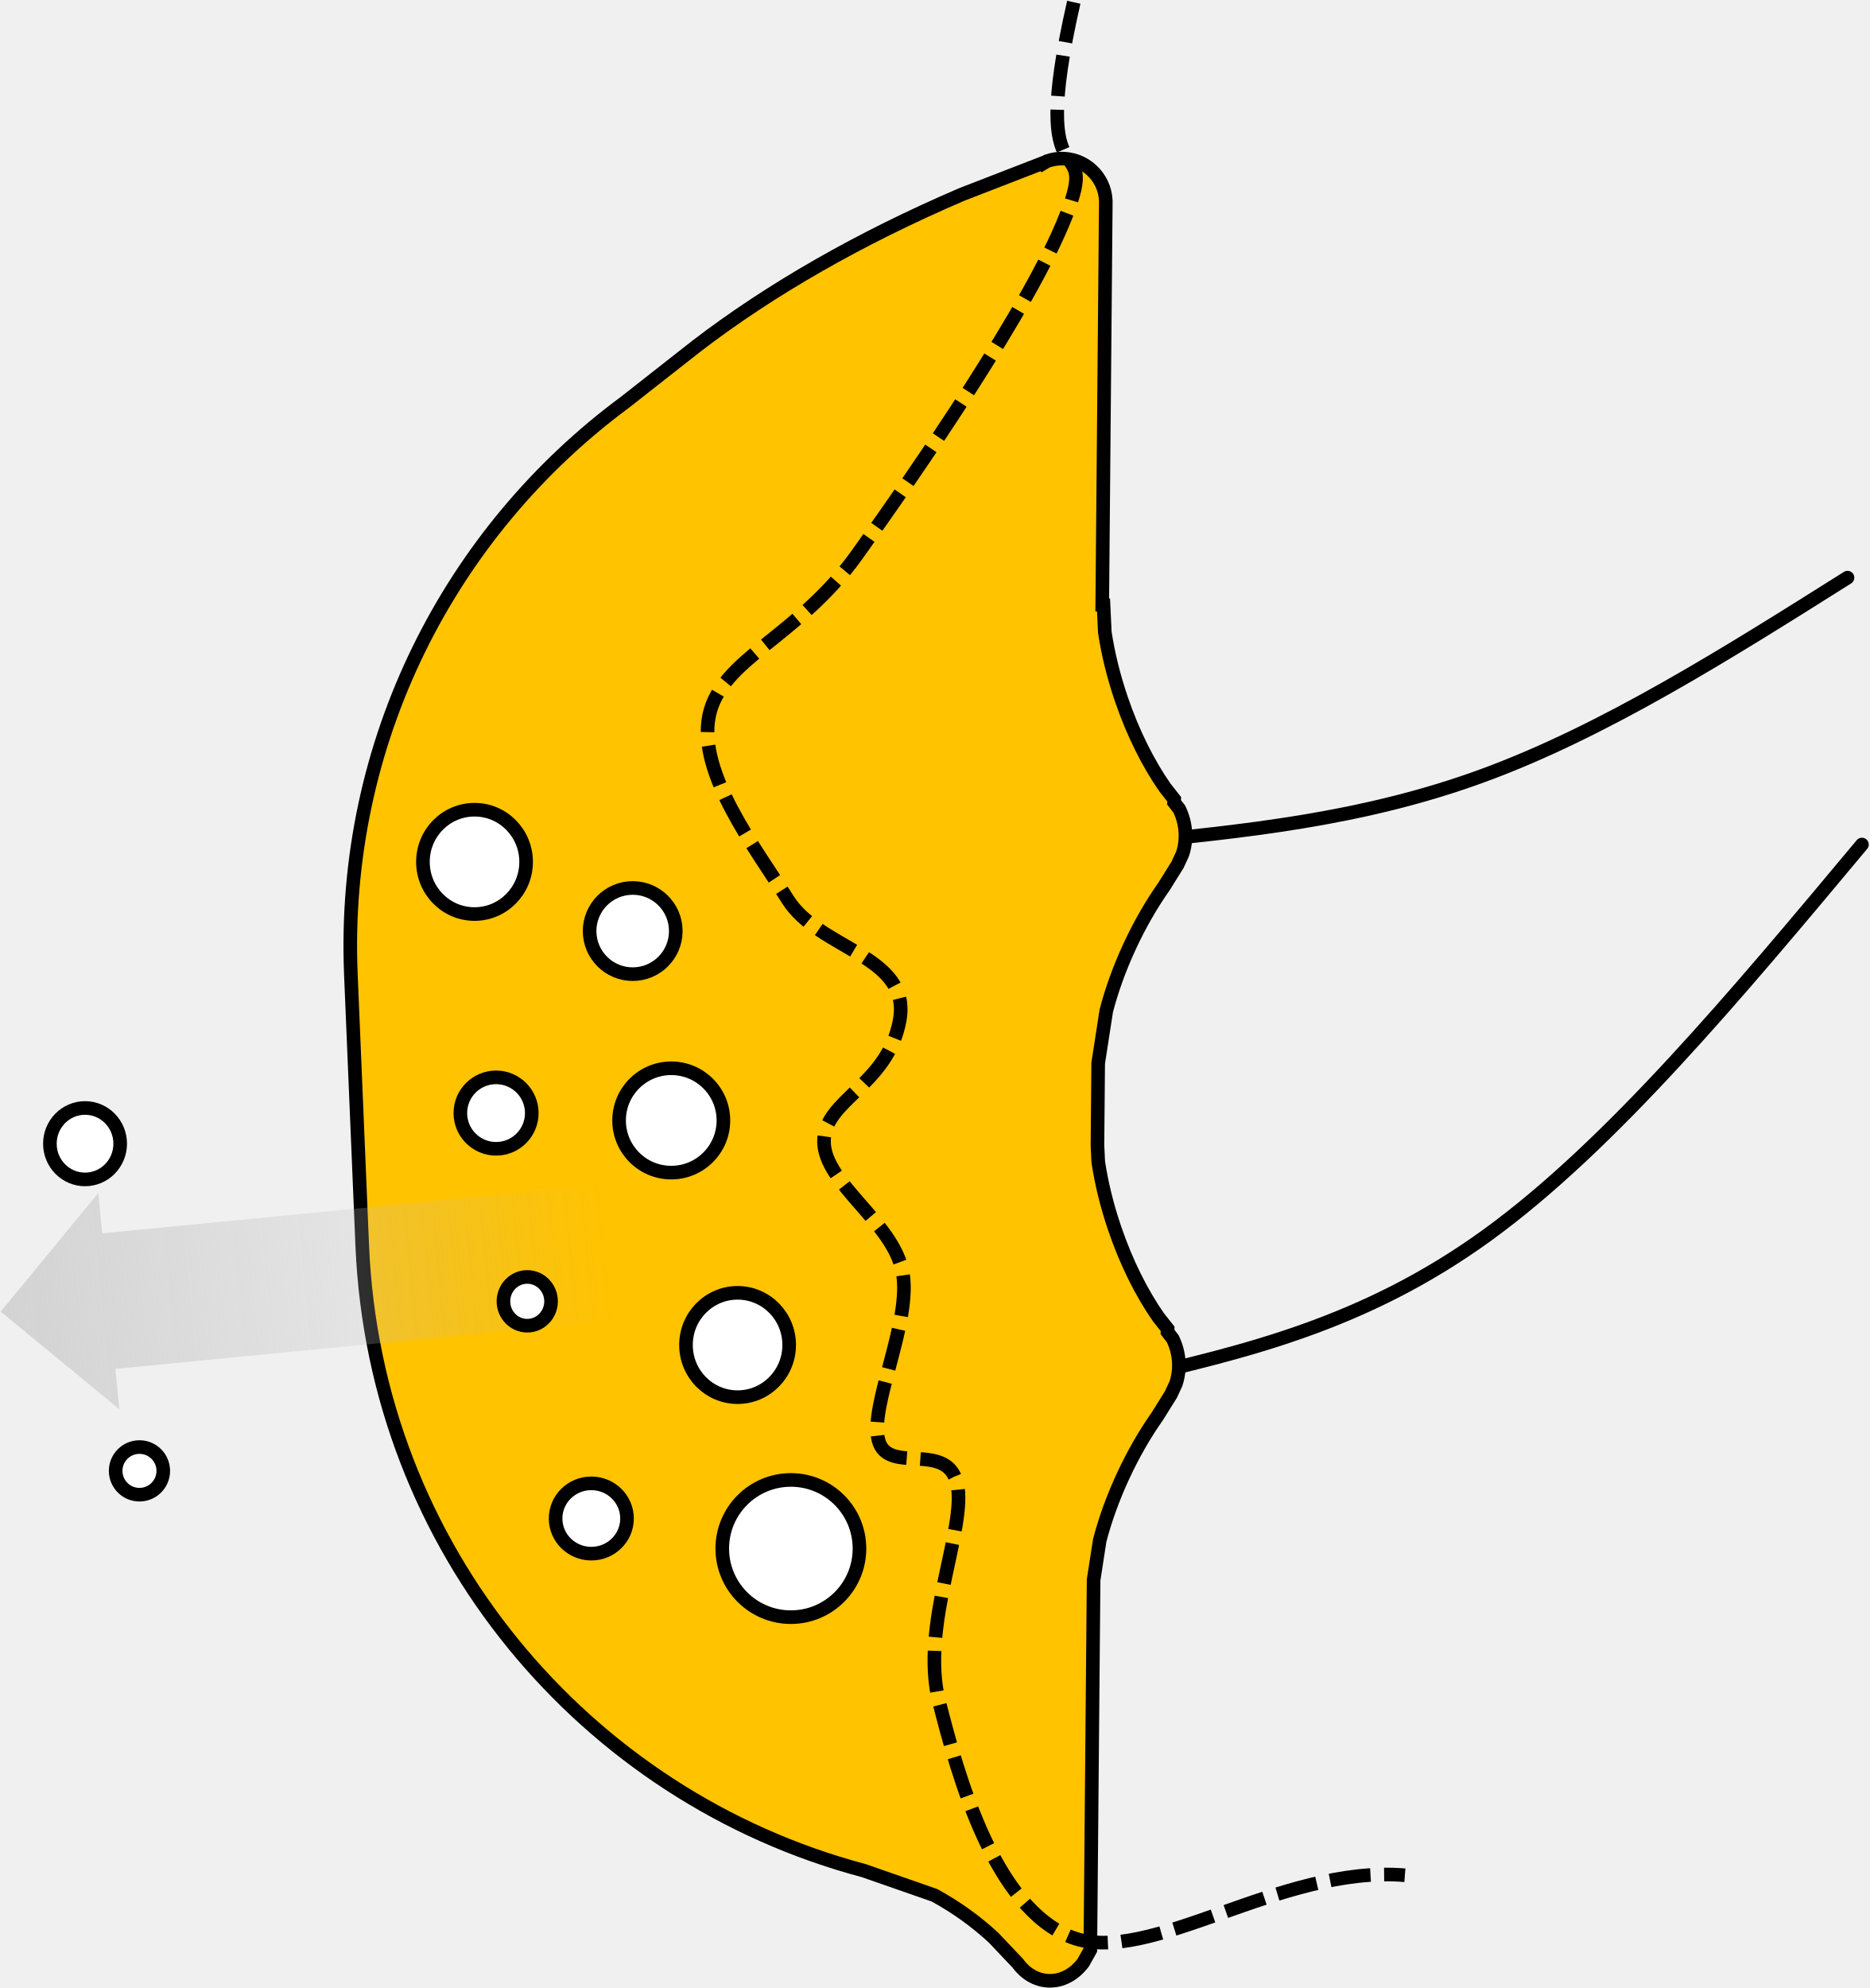
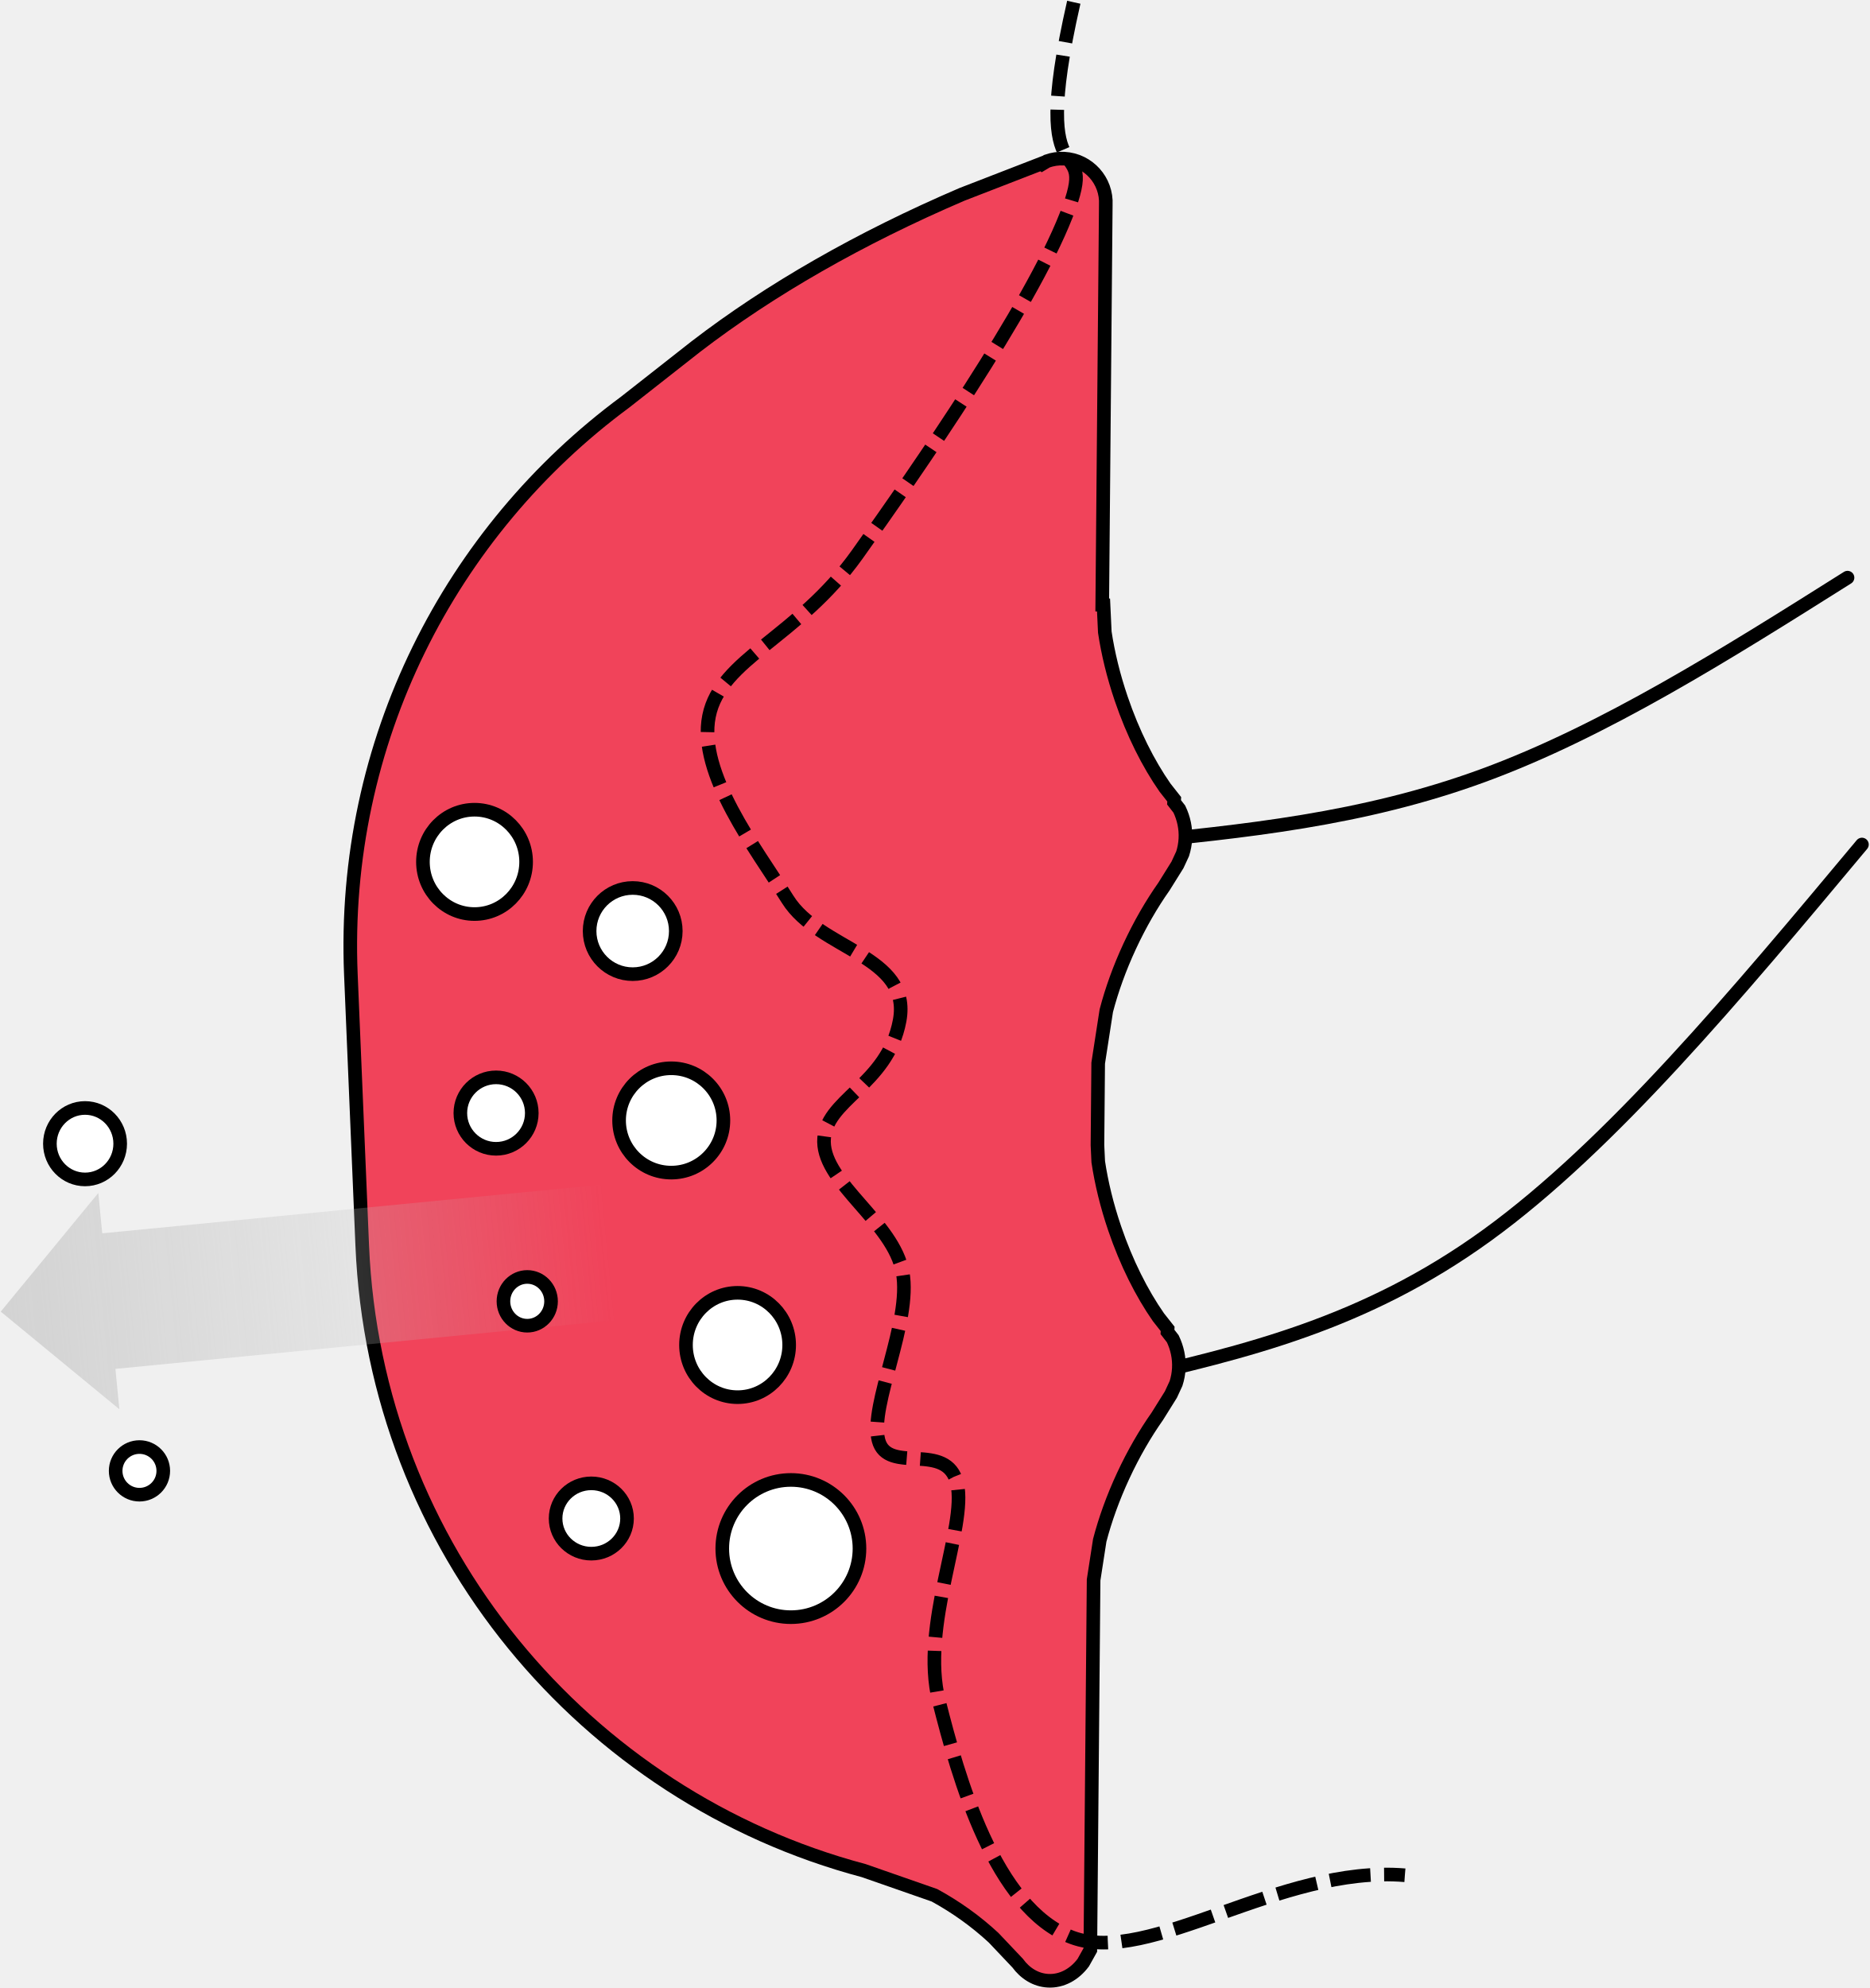
<svg xmlns="http://www.w3.org/2000/svg" width="1649" height="1753" viewBox="0 0 1649 1753" overflow="hidden">
  <defs>
    <clipPath id="clip0">
      <rect x="-2303" y="-2848" width="1649" height="1753" />
    </clipPath>
    <linearGradient x1="0" y1="95.788" x2="539.862" y2="95.788" gradientUnits="userSpaceOnUse" spreadMethod="reflect" id="fill1">
      <stop offset="0" stop-color="#BFBFBF" stop-opacity="0" />
      <stop offset="0.007" stop-color="#BFBFBF" stop-opacity="0.004" />
      <stop offset="0.013" stop-color="#BFBFBF" stop-opacity="0.008" />
      <stop offset="0.02" stop-color="#BFBFBF" stop-opacity="0.012" />
      <stop offset="0.026" stop-color="#BFBFBF" stop-opacity="0.016" />
      <stop offset="0.033" stop-color="#BFBFBF" stop-opacity="0.02" />
      <stop offset="0.039" stop-color="#BFBFBF" stop-opacity="0.024" />
      <stop offset="0.046" stop-color="#BFBFBF" stop-opacity="0.028" />
      <stop offset="0.053" stop-color="#BFBFBF" stop-opacity="0.032" />
      <stop offset="0.059" stop-color="#BFBFBF" stop-opacity="0.036" />
      <stop offset="0.066" stop-color="#BFBFBF" stop-opacity="0.039" />
      <stop offset="0.072" stop-color="#BFBFBF" stop-opacity="0.043" />
      <stop offset="0.079" stop-color="#BFBFBF" stop-opacity="0.047" />
      <stop offset="0.086" stop-color="#BFBFBF" stop-opacity="0.051" />
      <stop offset="0.092" stop-color="#BEBEBE" stop-opacity="0.055" />
      <stop offset="0.099" stop-color="#BFBFBF" stop-opacity="0.059" />
      <stop offset="0.105" stop-color="#BFBFBF" stop-opacity="0.063" />
      <stop offset="0.112" stop-color="#BFBFBF" stop-opacity="0.067" />
      <stop offset="0.118" stop-color="#BFBFBF" stop-opacity="0.071" />
      <stop offset="0.125" stop-color="#BFBFBF" stop-opacity="0.075" />
      <stop offset="0.132" stop-color="#BFBFBF" stop-opacity="0.079" />
      <stop offset="0.138" stop-color="#BEBEBE" stop-opacity="0.083" />
      <stop offset="0.145" stop-color="#BFBFBF" stop-opacity="0.087" />
      <stop offset="0.151" stop-color="#BFBFBF" stop-opacity="0.091" />
      <stop offset="0.158" stop-color="#BFBFBF" stop-opacity="0.095" />
      <stop offset="0.164" stop-color="#BFBFBF" stop-opacity="0.099" />
      <stop offset="0.171" stop-color="#BFBFBF" stop-opacity="0.103" />
      <stop offset="0.178" stop-color="#BFBFBF" stop-opacity="0.107" />
      <stop offset="0.184" stop-color="#BFBFBF" stop-opacity="0.111" />
      <stop offset="0.191" stop-color="#BFBFBF" stop-opacity="0.114" />
      <stop offset="0.197" stop-color="#BFBFBF" stop-opacity="0.118" />
      <stop offset="0.204" stop-color="#BFBFBF" stop-opacity="0.122" />
      <stop offset="0.211" stop-color="#BFBFBF" stop-opacity="0.126" />
      <stop offset="0.217" stop-color="#BFBFBF" stop-opacity="0.13" />
      <stop offset="0.224" stop-color="#BFBFBF" stop-opacity="0.134" />
      <stop offset="0.23" stop-color="#BFBFBF" stop-opacity="0.138" />
      <stop offset="0.237" stop-color="#BFBFBF" stop-opacity="0.142" />
      <stop offset="0.243" stop-color="#BFBFBF" stop-opacity="0.146" />
      <stop offset="0.25" stop-color="#BFBFBF" stop-opacity="0.15" />
      <stop offset="0.257" stop-color="#BFBFBF" stop-opacity="0.154" />
      <stop offset="0.263" stop-color="#BFBFBF" stop-opacity="0.158" />
      <stop offset="0.27" stop-color="#BFBFBF" stop-opacity="0.162" />
      <stop offset="0.276" stop-color="#BFBFBF" stop-opacity="0.166" />
      <stop offset="0.283" stop-color="#BEBEBE" stop-opacity="0.17" />
      <stop offset="0.289" stop-color="#BFBFBF" stop-opacity="0.174" />
      <stop offset="0.296" stop-color="#BFBFBF" stop-opacity="0.178" />
      <stop offset="0.303" stop-color="#BFBFBF" stop-opacity="0.182" />
      <stop offset="0.309" stop-color="#BFBFBF" stop-opacity="0.186" />
      <stop offset="0.316" stop-color="#BFBFBF" stop-opacity="0.189" />
      <stop offset="0.322" stop-color="#BFBFBF" stop-opacity="0.193" />
      <stop offset="0.329" stop-color="#BEBEBE" stop-opacity="0.197" />
      <stop offset="0.336" stop-color="#BFBFBF" stop-opacity="0.201" />
      <stop offset="0.342" stop-color="#BFBFBF" stop-opacity="0.205" />
      <stop offset="0.349" stop-color="#BFBFBF" stop-opacity="0.209" />
      <stop offset="0.355" stop-color="#BFBFBF" stop-opacity="0.213" />
      <stop offset="0.362" stop-color="#BFBFBF" stop-opacity="0.217" />
      <stop offset="0.368" stop-color="#BFBFBF" stop-opacity="0.221" />
      <stop offset="0.375" stop-color="#BFBFBF" stop-opacity="0.225" />
      <stop offset="0.382" stop-color="#BFBFBF" stop-opacity="0.229" />
      <stop offset="0.388" stop-color="#BFBFBF" stop-opacity="0.233" />
      <stop offset="0.395" stop-color="#BFBFBF" stop-opacity="0.237" />
      <stop offset="0.401" stop-color="#BFBFBF" stop-opacity="0.241" />
      <stop offset="0.408" stop-color="#BFBFBF" stop-opacity="0.245" />
      <stop offset="0.414" stop-color="#BFBFBF" stop-opacity="0.249" />
      <stop offset="0.421" stop-color="#BEBEBE" stop-opacity="0.253" />
      <stop offset="0.428" stop-color="#BFBFBF" stop-opacity="0.257" />
      <stop offset="0.434" stop-color="#BFBFBF" stop-opacity="0.261" />
      <stop offset="0.441" stop-color="#BEBEBE" stop-opacity="0.264" />
      <stop offset="0.447" stop-color="#BFBFBF" stop-opacity="0.268" />
      <stop offset="0.454" stop-color="#BFBFBF" stop-opacity="0.272" />
      <stop offset="0.461" stop-color="#BFBFBF" stop-opacity="0.276" />
      <stop offset="0.467" stop-color="#BFBFBF" stop-opacity="0.28" />
      <stop offset="0.474" stop-color="#BFBFBF" stop-opacity="0.284" />
      <stop offset="0.48" stop-color="#BFBFBF" stop-opacity="0.288" />
      <stop offset="0.487" stop-color="#BFBFBF" stop-opacity="0.292" />
      <stop offset="0.493" stop-color="#BFBFBF" stop-opacity="0.296" />
      <stop offset="0.5" stop-color="#BFBFBF" stop-opacity="0.3" />
      <stop offset="0.507" stop-color="#BFBFBF" stop-opacity="0.304" />
      <stop offset="0.513" stop-color="#BFBFBF" stop-opacity="0.308" />
      <stop offset="0.52" stop-color="#BFBFBF" stop-opacity="0.312" />
      <stop offset="0.526" stop-color="#BFBFBF" stop-opacity="0.316" />
      <stop offset="0.533" stop-color="#BFBFBF" stop-opacity="0.32" />
      <stop offset="0.539" stop-color="#BFBFBF" stop-opacity="0.324" />
      <stop offset="0.546" stop-color="#BFBFBF" stop-opacity="0.328" />
      <stop offset="0.553" stop-color="#BFBFBF" stop-opacity="0.332" />
      <stop offset="0.559" stop-color="#BFBFBF" stop-opacity="0.336" />
      <stop offset="0.566" stop-color="#BFBFBF" stop-opacity="0.339" />
      <stop offset="0.572" stop-color="#BFBFBF" stop-opacity="0.343" />
      <stop offset="0.579" stop-color="#BFBFBF" stop-opacity="0.347" />
      <stop offset="0.586" stop-color="#BFBFBF" stop-opacity="0.351" />
      <stop offset="0.592" stop-color="#BFBFBF" stop-opacity="0.355" />
      <stop offset="0.599" stop-color="#BFBFBF" stop-opacity="0.359" />
      <stop offset="0.605" stop-color="#BFBFBF" stop-opacity="0.363" />
      <stop offset="0.612" stop-color="#BFBFBF" stop-opacity="0.367" />
      <stop offset="0.618" stop-color="#BFBFBF" stop-opacity="0.371" />
      <stop offset="0.625" stop-color="#BFBFBF" stop-opacity="0.375" />
      <stop offset="0.632" stop-color="#BFBFBF" stop-opacity="0.379" />
      <stop offset="0.638" stop-color="#BFBFBF" stop-opacity="0.383" />
      <stop offset="0.645" stop-color="#BFBFBF" stop-opacity="0.387" />
      <stop offset="0.651" stop-color="#BFBFBF" stop-opacity="0.391" />
      <stop offset="0.658" stop-color="#BFBFBF" stop-opacity="0.395" />
      <stop offset="0.664" stop-color="#BFBFBF" stop-opacity="0.399" />
      <stop offset="0.671" stop-color="#BFBFBF" stop-opacity="0.403" />
      <stop offset="0.678" stop-color="#BFBFBF" stop-opacity="0.407" />
      <stop offset="0.684" stop-color="#BFBFBF" stop-opacity="0.411" />
      <stop offset="0.691" stop-color="#BFBFBF" stop-opacity="0.414" />
      <stop offset="0.697" stop-color="#BFBFBF" stop-opacity="0.418" />
      <stop offset="0.704" stop-color="#BFBFBF" stop-opacity="0.422" />
      <stop offset="0.711" stop-color="#BFBFBF" stop-opacity="0.426" />
      <stop offset="0.717" stop-color="#BFBFBF" stop-opacity="0.43" />
      <stop offset="0.724" stop-color="#BFBFBF" stop-opacity="0.434" />
      <stop offset="0.73" stop-color="#BFBFBF" stop-opacity="0.438" />
      <stop offset="0.737" stop-color="#BFBFBF" stop-opacity="0.442" />
      <stop offset="0.743" stop-color="#BFBFBF" stop-opacity="0.446" />
      <stop offset="0.75" stop-color="#BFBFBF" stop-opacity="0.45" />
      <stop offset="0.757" stop-color="#BFBFBF" stop-opacity="0.454" />
      <stop offset="0.763" stop-color="#BFBFBF" stop-opacity="0.458" />
      <stop offset="0.77" stop-color="#BFBFBF" stop-opacity="0.462" />
      <stop offset="0.776" stop-color="#BFBFBF" stop-opacity="0.466" />
      <stop offset="0.783" stop-color="#BFBFBF" stop-opacity="0.47" />
      <stop offset="0.789" stop-color="#BFBFBF" stop-opacity="0.474" />
      <stop offset="0.796" stop-color="#BFBFBF" stop-opacity="0.478" />
      <stop offset="0.803" stop-color="#BFBFBF" stop-opacity="0.482" />
      <stop offset="0.809" stop-color="#BFBFBF" stop-opacity="0.486" />
      <stop offset="0.816" stop-color="#BFBFBF" stop-opacity="0.489" />
      <stop offset="0.822" stop-color="#BFBFBF" stop-opacity="0.493" />
      <stop offset="0.829" stop-color="#BFBFBF" stop-opacity="0.497" />
      <stop offset="0.836" stop-color="#BFBFBF" stop-opacity="0.501" />
      <stop offset="0.842" stop-color="#BFBFBF" stop-opacity="0.505" />
      <stop offset="0.849" stop-color="#BFBFBF" stop-opacity="0.509" />
      <stop offset="0.855" stop-color="#BFBFBF" stop-opacity="0.513" />
      <stop offset="0.862" stop-color="#BFBFBF" stop-opacity="0.517" />
      <stop offset="0.868" stop-color="#BFBFBF" stop-opacity="0.521" />
      <stop offset="0.875" stop-color="#BFBFBF" stop-opacity="0.525" />
      <stop offset="0.882" stop-color="#BFBFBF" stop-opacity="0.529" />
      <stop offset="0.888" stop-color="#BFBFBF" stop-opacity="0.533" />
      <stop offset="0.895" stop-color="#BFBFBF" stop-opacity="0.537" />
      <stop offset="0.901" stop-color="#BFBFBF" stop-opacity="0.541" />
      <stop offset="0.908" stop-color="#BFBFBF" stop-opacity="0.545" />
      <stop offset="0.914" stop-color="#BFBFBF" stop-opacity="0.549" />
      <stop offset="0.921" stop-color="#BFBFBF" stop-opacity="0.553" />
      <stop offset="0.928" stop-color="#BFBFBF" stop-opacity="0.557" />
      <stop offset="0.934" stop-color="#BFBFBF" stop-opacity="0.561" />
      <stop offset="0.941" stop-color="#BFBFBF" stop-opacity="0.564" />
      <stop offset="0.947" stop-color="#BFBFBF" stop-opacity="0.568" />
      <stop offset="0.954" stop-color="#BFBFBF" stop-opacity="0.572" />
      <stop offset="0.961" stop-color="#BFBFBF" stop-opacity="0.576" />
      <stop offset="0.967" stop-color="#BFBFBF" stop-opacity="0.58" />
      <stop offset="0.974" stop-color="#BFBFBF" stop-opacity="0.584" />
      <stop offset="0.98" stop-color="#BFBFBF" stop-opacity="0.588" />
      <stop offset="0.987" stop-color="#BFBFBF" stop-opacity="0.592" />
      <stop offset="0.993" stop-color="#BFBFBF" stop-opacity="0.596" />
      <stop offset="1" stop-color="#BFBFBF" stop-opacity="0.6" />
    </linearGradient>
  </defs>
  <g clip-path="url(#clip0)" transform="translate(2303 2848)">
    <path d="M-1311.86-2104.47C-1206.59-2114.81-1101.33-2125.15-994.953-2164.18-888.576-2203.21-781.087-2270.92-673.597-2338.63" stroke="#000000" stroke-width="12" stroke-linecap="round" stroke-miterlimit="8" fill="none" fill-rule="evenodd" />
    <path d="M-1311.86-1631.22C-1205.84-1655.72-1099.82-1680.23-991.32-1758.91-882.825-1837.59-771.854-1970.45-660.883-2103.31" stroke="#000000" stroke-width="12" stroke-linecap="round" stroke-miterlimit="8" fill="none" fill-rule="evenodd" />
-     <path d="M-1364.45-2708.11C-1343.05-2706.96-1326.63-2688.69-1327.77-2667.29L-1330.89-2314.56-1329.75-2314.5-1328.63-2290.59C-1325.84-2271.97-1321.03-2252.08-1314.14-2231.83-1303.81-2201.45-1290.25-2174.58-1275.52-2153.48L-1267.42-2143.2-1267.56-2140.51-1262.9-2134.52C-1259-2126.36-1257.08-2117.52-1257.57-2108.38-1257.81-2103.81-1258.65-2099.37-1260.01-2095.12L-1264.55-2085.33-1276.51-2066.17C-1287.36-2050.77-1297.63-2033.07-1306.64-2013.67-1315.65-1994.27-1322.54-1975.01-1327.31-1956.79L-1334.47-1910.51-1335.11-1838.26-1334.42-1823.57C-1331.63-1804.94-1326.83-1785.05-1319.93-1764.8-1309.6-1734.43-1296.04-1707.55-1281.31-1686.45L-1273.21-1676.18-1273.35-1673.48-1268.69-1667.49C-1264.79-1659.34-1262.87-1650.5-1263.36-1641.35-1263.6-1636.78-1264.44-1632.34-1265.81-1628.09L-1270.34-1618.3-1282.31-1599.14C-1293.16-1583.74-1303.42-1566.04-1312.43-1546.64-1321.44-1527.24-1328.34-1507.98-1333.1-1489.76L-1338.51-1454.82-1341.4-1128.52-1347.67-1117.32C-1355.39-1107-1366.59-1100.75-1378.71-1101.4-1389.48-1101.98-1398.94-1107.89-1405.54-1116.98L-1426.78-1139.4C-1442.23-1153.71-1459.65-1166.25-1478.86-1176.75L-1541.29-1198.52C-1786.84-1263.74-1972.32-1482.45-1983.53-1749.65L-1993.55-1988.58C-2002.18-2194.11-1905.64-2379.7-1751.74-2493.35L-1689.26-2542.41C-1623.9-2592.62-1544.69-2638-1454.72-2676.56L-1384.68-2703.7-1384.04-2703.26-1379.69-2705.87C-1374.95-2707.58-1369.79-2708.39-1364.45-2708.11Z" stroke="#000000" stroke-width="12" stroke-miterlimit="8" fill="#FFC300" fill-rule="evenodd" />
+     <path d="M-1364.45-2708.11C-1343.05-2706.96-1326.63-2688.69-1327.77-2667.29L-1330.89-2314.56-1329.75-2314.5-1328.63-2290.59C-1325.84-2271.97-1321.03-2252.08-1314.14-2231.83-1303.81-2201.45-1290.25-2174.58-1275.52-2153.48L-1267.42-2143.2-1267.56-2140.51-1262.9-2134.52C-1259-2126.36-1257.08-2117.52-1257.57-2108.38-1257.81-2103.81-1258.65-2099.37-1260.01-2095.12L-1264.55-2085.33-1276.51-2066.17C-1287.36-2050.77-1297.63-2033.07-1306.64-2013.67-1315.65-1994.27-1322.54-1975.01-1327.31-1956.79L-1334.47-1910.51-1335.11-1838.26-1334.42-1823.57C-1331.63-1804.94-1326.83-1785.05-1319.93-1764.8-1309.6-1734.43-1296.04-1707.55-1281.31-1686.45L-1273.21-1676.18-1273.35-1673.48-1268.69-1667.49C-1264.79-1659.34-1262.87-1650.5-1263.36-1641.35-1263.6-1636.78-1264.44-1632.34-1265.81-1628.09L-1270.34-1618.3-1282.31-1599.14C-1293.16-1583.74-1303.42-1566.04-1312.43-1546.64-1321.44-1527.24-1328.34-1507.98-1333.1-1489.76L-1338.51-1454.82-1341.4-1128.52-1347.67-1117.32C-1355.39-1107-1366.59-1100.75-1378.71-1101.4-1389.48-1101.98-1398.94-1107.89-1405.54-1116.98L-1426.78-1139.4C-1442.23-1153.71-1459.65-1166.25-1478.86-1176.75L-1541.29-1198.52C-1786.84-1263.74-1972.32-1482.45-1983.53-1749.65L-1993.55-1988.58C-2002.18-2194.11-1905.64-2379.7-1751.74-2493.35L-1689.26-2542.41C-1623.9-2592.62-1544.69-2638-1454.72-2676.56L-1384.68-2703.7-1384.04-2703.26-1379.69-2705.87C-1374.95-2707.58-1369.79-2708.39-1364.45-2708.11Z" stroke="#000000" stroke-width="12" stroke-miterlimit="8" fill="#F1435A" fill-rule="evenodd" />
    <path d="M-1355.99-2846C-1398.68-2658.74-1331.01-2738.97-1362.83-2657.83-1394.66-2576.68-1494.46-2432.65-1546.94-2359.12-1599.41-2285.58-1667.45-2267.31-1677.68-2216.61-1687.91-2165.92-1636.32-2099.69-1608.31-2054.93-1580.29-2010.17-1498.91-2005.6-1509.58-1948.05-1520.26-1890.5-1576.73-1878.17-1576.29-1841.17-1575.84-1804.17-1514.92-1769.92-1506.92-1726.07-1498.91-1682.22-1536.27-1609.15-1528.26-1578.09-1520.26-1547.03-1467.78-1578.09-1458.89-1539.72-1449.99-1501.35-1491.8-1414.57-1474.9-1347.89-1458-1281.2-1425.98-1165.19-1357.5-1139.61-1289.02-1114.04-1174.28-1203.56-1064-1194.42" stroke="#000000" stroke-width="12" stroke-miterlimit="8" stroke-dasharray="36 12" fill="none" fill-rule="evenodd" />
    <path d="M-1757-1860C-1757-1885.41-1736.41-1906-1711-1906-1685.59-1906-1665-1885.41-1665-1860-1665-1834.59-1685.59-1814-1711-1814-1736.41-1814-1757-1834.59-1757-1860Z" stroke="#000000" stroke-width="12" stroke-miterlimit="8" fill="#FFFFFF" fill-rule="evenodd" />
    <path d="M-1698-1662C-1698-1687.41-1677.63-1708-1652.5-1708-1627.37-1708-1607-1687.41-1607-1662-1607-1636.59-1627.37-1616-1652.5-1616-1677.63-1616-1698-1636.59-1698-1662Z" stroke="#000000" stroke-width="12" stroke-miterlimit="8" fill="#FFFFFF" fill-rule="evenodd" />
    <path d="M-1897-1866.5C-1897-1883.9-1882.9-1898-1865.5-1898-1848.1-1898-1834-1883.9-1834-1866.5-1834-1849.1-1848.1-1835-1865.5-1835-1882.9-1835-1897-1849.1-1897-1866.5Z" stroke="#000000" stroke-width="12" stroke-miterlimit="8" fill="#FFFFFF" fill-rule="evenodd" />
    <path d="M-1783-2027C-1783-2047.99-1765.99-2065-1745-2065-1724.01-2065-1707-2047.99-1707-2027-1707-2006.01-1724.01-1989-1745-1989-1765.99-1989-1783-2006.01-1783-2027Z" stroke="#000000" stroke-width="12" stroke-miterlimit="8" fill="#FFFFFF" fill-rule="evenodd" />
    <path d="M-1930-2088C-1930-2113.41-1909.63-2134-1884.5-2134-1859.37-2134-1839-2113.41-1839-2088-1839-2062.59-1859.37-2042-1884.5-2042-1909.63-2042-1930-2062.59-1930-2088Z" stroke="#000000" stroke-width="12" stroke-miterlimit="8" fill="#FFFFFF" fill-rule="evenodd" />
    <path d="M-1813-1509C-1813-1526.12-1798.9-1540-1781.5-1540-1764.1-1540-1750-1526.12-1750-1509-1750-1491.88-1764.1-1478-1781.5-1478-1798.9-1478-1813-1491.88-1813-1509Z" stroke="#000000" stroke-width="12" stroke-miterlimit="8" fill="#FFFFFF" fill-rule="evenodd" />
    <path d="M-1666-1482.5C-1666-1515.91-1638.91-1543-1605.5-1543-1572.09-1543-1545-1515.91-1545-1482.5-1545-1449.09-1572.09-1422-1605.5-1422-1638.91-1422-1666-1449.09-1666-1482.5Z" stroke="#000000" stroke-width="12" stroke-miterlimit="8" fill="#FFFFFF" fill-rule="evenodd" />
    <path d="M-2201-1551C-2201-1562.6-2191.6-1572-2180-1572-2168.4-1572-2159-1562.6-2159-1551-2159-1539.4-2168.4-1530-2180-1530-2191.6-1530-2201-1539.4-2201-1551Z" stroke="#000000" stroke-width="12" stroke-miterlimit="8" fill="#FFFFFF" fill-rule="evenodd" />
    <path d="M-2259-1839.5C-2259-1856.9-2245.12-1871-2228-1871-2210.88-1871-2197-1856.9-2197-1839.5-2197-1822.1-2210.88-1808-2228-1808-2245.12-1808-2259-1822.1-2259-1839.5Z" stroke="#000000" stroke-width="12" stroke-miterlimit="8" fill="#FFFFFF" fill-rule="evenodd" />
    <path d="M0 35.734 444.074 35.734 444.074 0 539.862 95.788 444.074 191.577 444.074 155.843 0 155.843Z" fill="url(#fill1)" fill-rule="evenodd" transform="matrix(-0.995301 0.0968296 0.0968296 0.995301 -1774.31 -1839.04)" />
    <path d="M-1859-1700.5C-1859-1712.37-1849.6-1722-1838-1722-1826.4-1722-1817-1712.37-1817-1700.5-1817-1688.63-1826.4-1679-1838-1679-1849.6-1679-1859-1688.63-1859-1700.5Z" stroke="#000000" stroke-width="12" stroke-miterlimit="8" fill="#FFFFFF" fill-rule="evenodd" />
  </g>
</svg>
